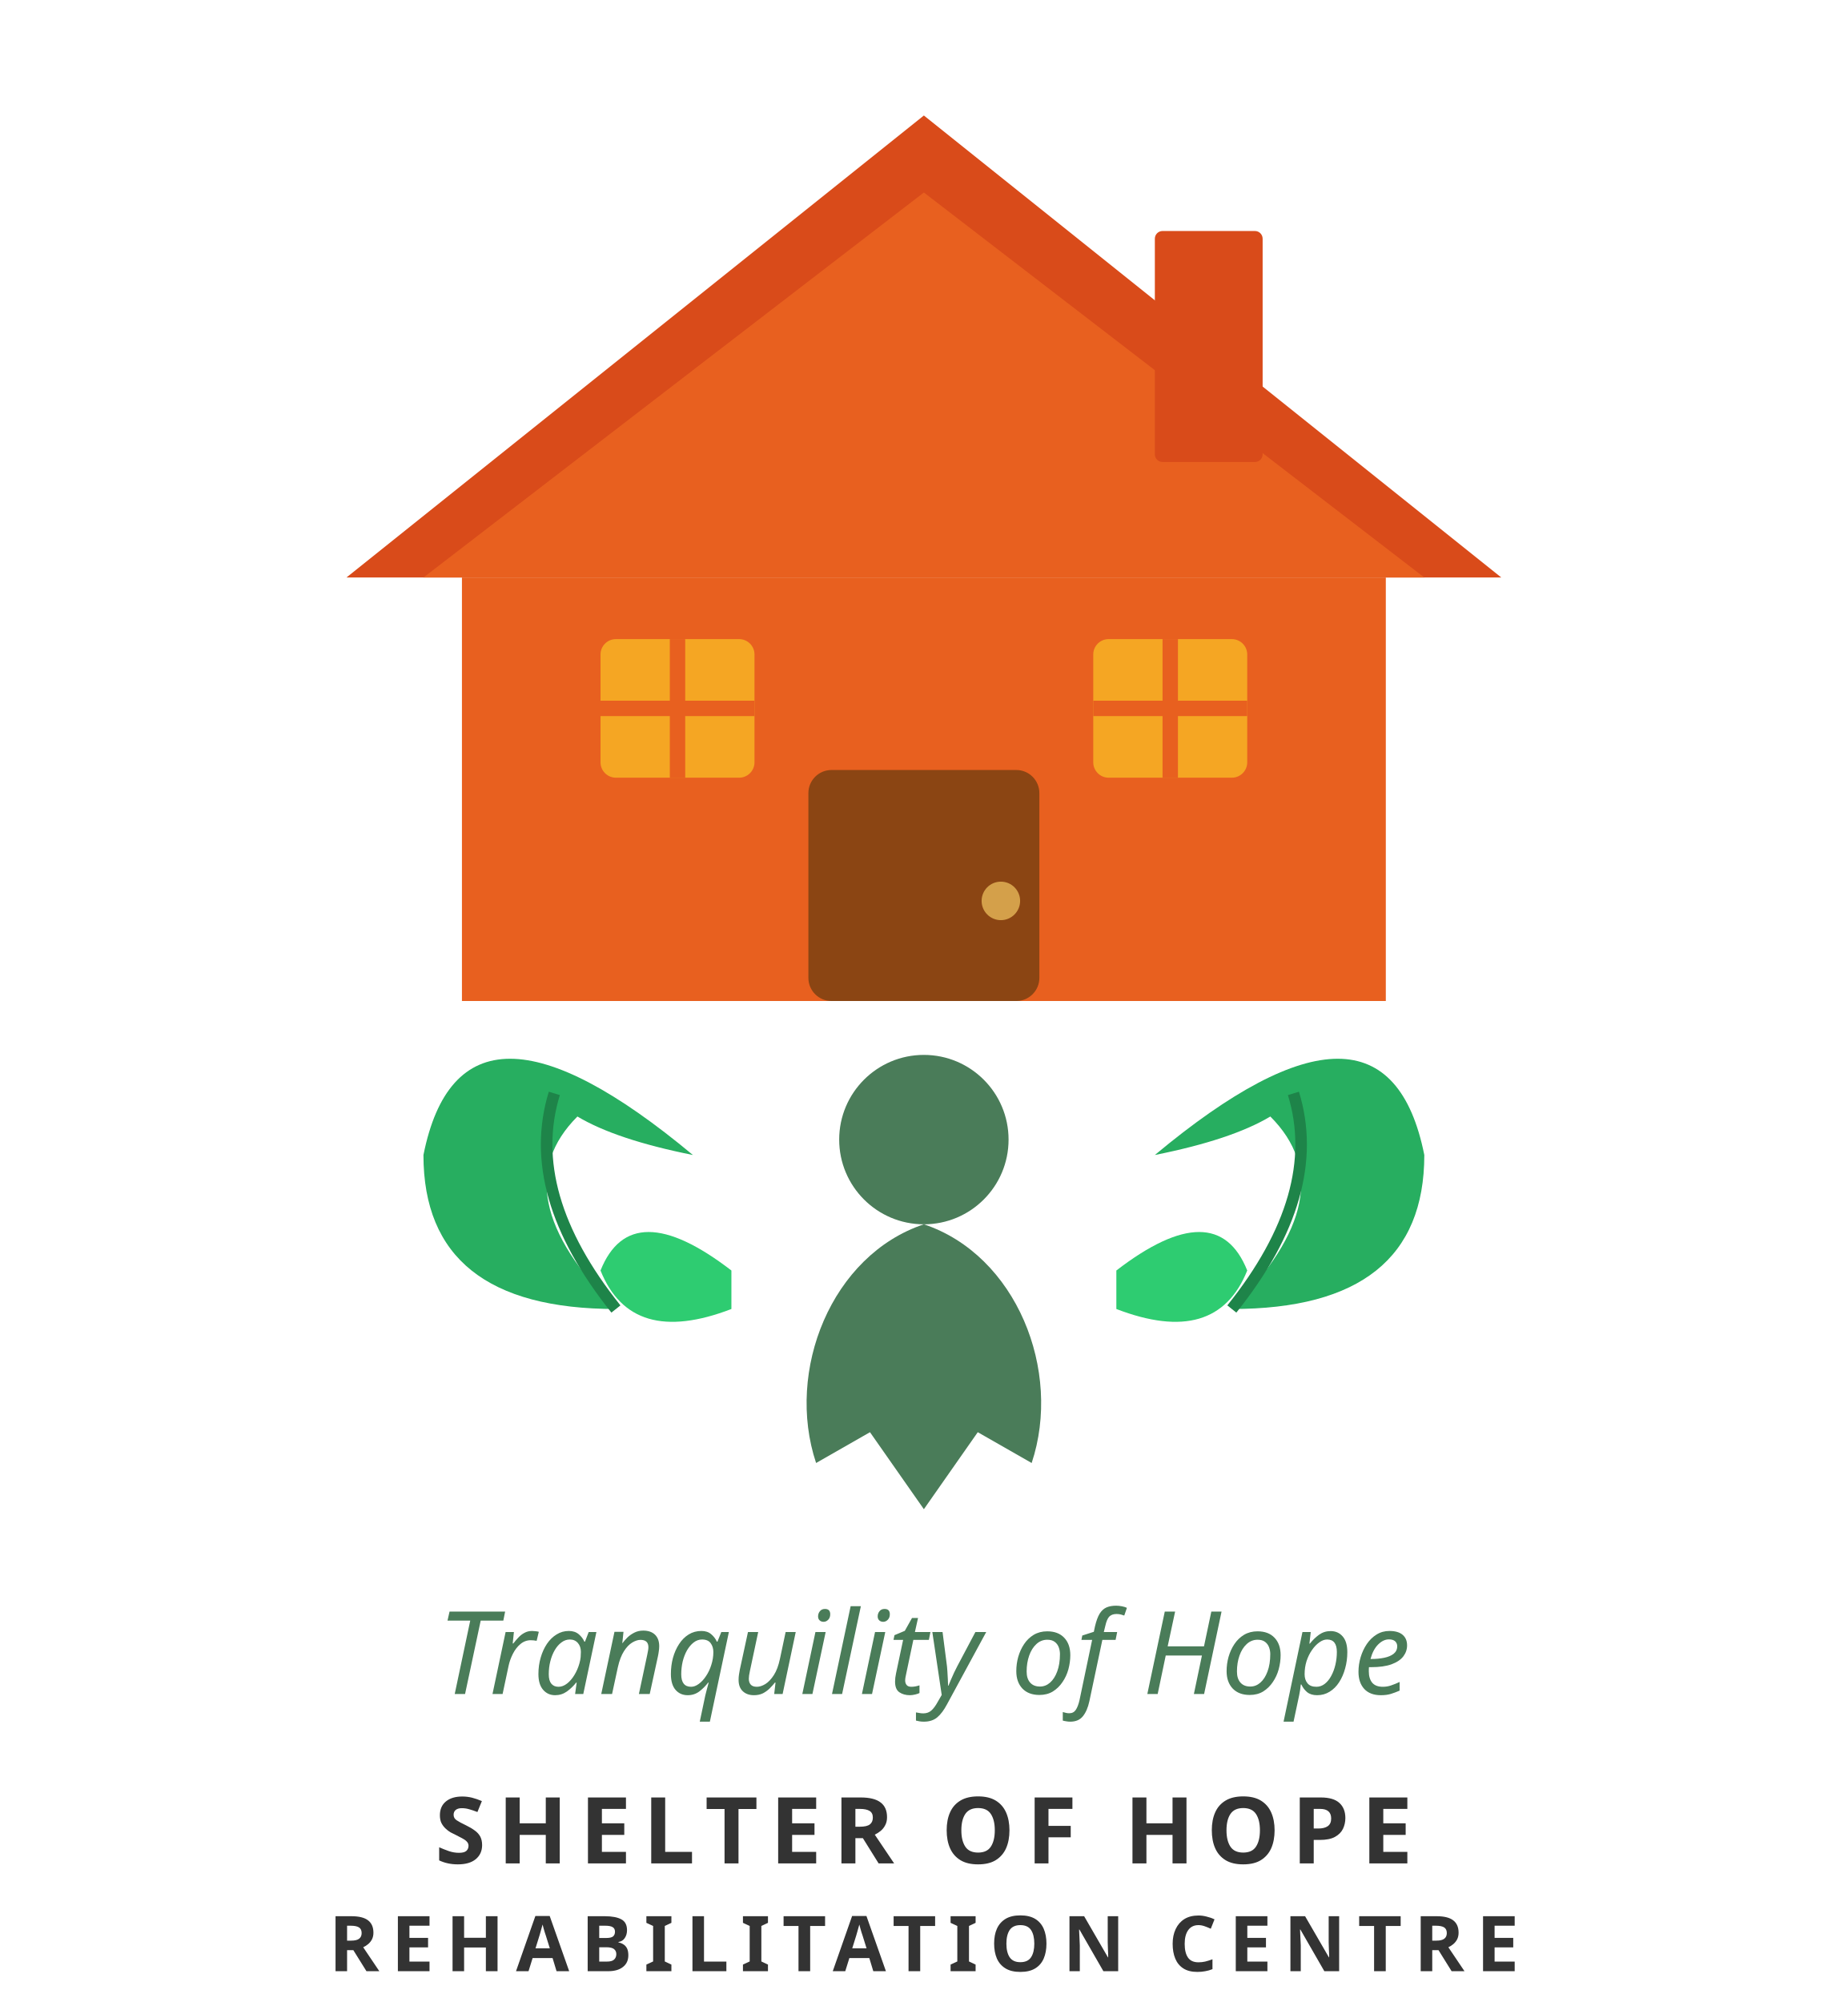
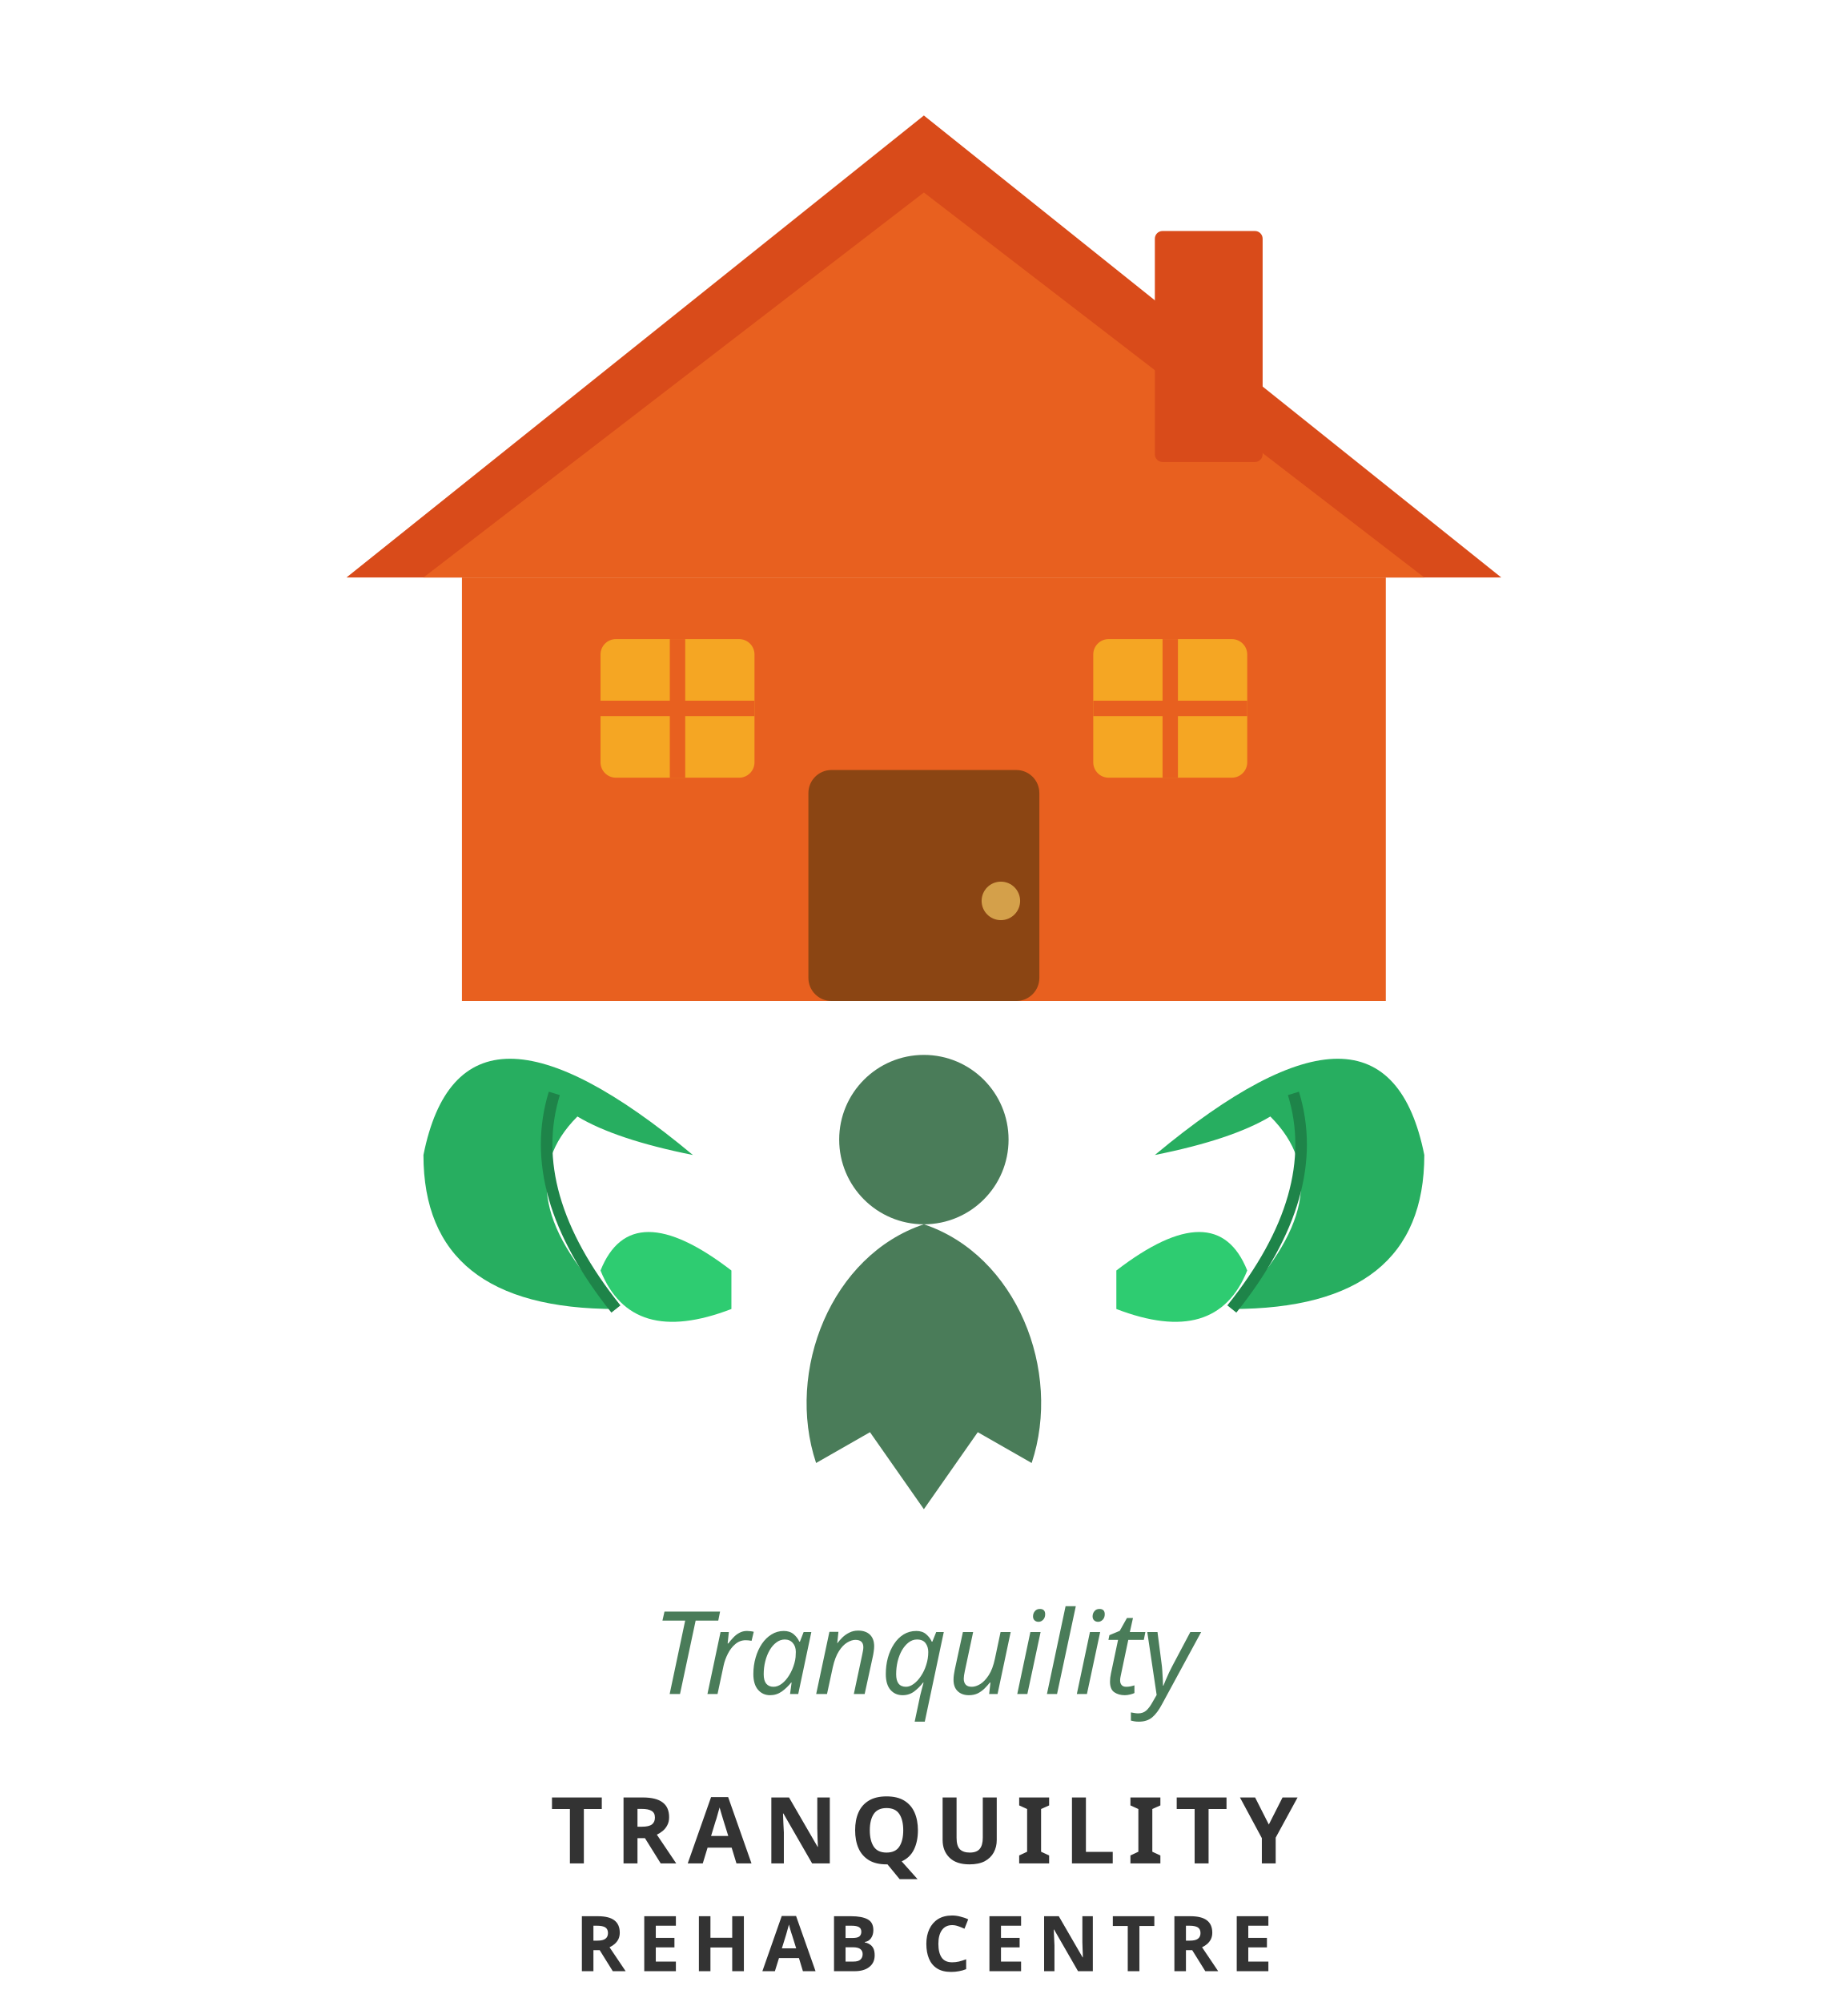
<svg xmlns="http://www.w3.org/2000/svg" viewBox="0 0 240 260" width="240" height="260">
  <polygon points="120,15 45,75 195,75" fill="#d94b1a" />
  <polygon points="120,25 55,75 185,75" fill="#e8601f" />
  <rect x="150" y="30" width="14" height="30" fill="#d94b1a" rx="1" />
  <rect x="60" y="75" width="120" height="55" fill="#e8601f" />
  <rect x="78" y="83" width="20" height="18" fill="#f5a623" rx="2" />
  <line x1="88" y1="83" x2="88" y2="101" stroke="#e8601f" stroke-width="2" />
  <line x1="78" y1="92" x2="98" y2="92" stroke="#e8601f" stroke-width="2" />
  <rect x="142" y="83" width="20" height="18" fill="#f5a623" rx="2" />
  <line x1="152" y1="83" x2="152" y2="101" stroke="#e8601f" stroke-width="2" />
  <line x1="142" y1="92" x2="162" y2="92" stroke="#e8601f" stroke-width="2" />
  <rect x="105" y="100" width="30" height="30" fill="#8B4513" rx="3" />
  <circle cx="130" cy="117" r="2.5" fill="#d4a04a" />
  <circle cx="120" cy="148" r="11" fill="#4a7c59" />
  <path d="M120,159 C108,163 102,178 106,190 L113,186 L120,196 L127,186 L134,190 C138,178 132,163 120,159Z" fill="#4a7c59" />
  <path d="M90,150 Q60,125 55,150 Q55,170 80,170 Q65,155 75,145 Q80,148 90,150Z" fill="#27ae60" />
  <path d="M80,170 Q68,155 72,142" fill="none" stroke="#1e8449" stroke-width="1.5" />
  <path d="M150,150 Q180,125 185,150 Q185,170 160,170 Q175,155 165,145 Q160,148 150,150Z" fill="#27ae60" />
  <path d="M160,170 Q172,155 168,142" fill="none" stroke="#1e8449" stroke-width="1.5" />
  <path d="M95,165 Q82,155 78,165 Q82,175 95,170Z" fill="#2ecc71" />
  <path d="M145,165 Q158,155 162,165 Q158,175 145,170Z" fill="#2ecc71" />
-   <text x="120" y="220" text-anchor="middle" font-family="'Montserrat', 'Source Sans 3', sans-serif" font-size="15" fill="#4a7c59" font-style="italic">Tranquility of Hope</text>
-   <text x="120" y="242" text-anchor="middle" font-family="'Montserrat', 'Source Sans 3', sans-serif" font-size="12" font-weight="700" fill="#333" letter-spacing="1.5">SHELTER OF HOPE</text>
-   <text x="120" y="256" text-anchor="middle" font-family="'Montserrat', 'Source Sans 3', sans-serif" font-size="10" font-weight="700" fill="#333" letter-spacing="1.5">REHABILITATION CENTRE</text>
+   <text x="120" y="220" text-anchor="middle" font-family="'Montserrat', 'Source Sans 3', sans-serif" font-size="15" fill="#4a7c59" font-style="italic">Tranquility</text>
+   <text x="120" y="242" text-anchor="middle" font-family="'Montserrat', 'Source Sans 3', sans-serif" font-size="12" font-weight="700" fill="#333" letter-spacing="1.5">TRANQUILITY</text>
+   <text x="120" y="256" text-anchor="middle" font-family="'Montserrat', 'Source Sans 3', sans-serif" font-size="10" font-weight="700" fill="#333" letter-spacing="1.5">REHAB CENTRE</text>
</svg>
